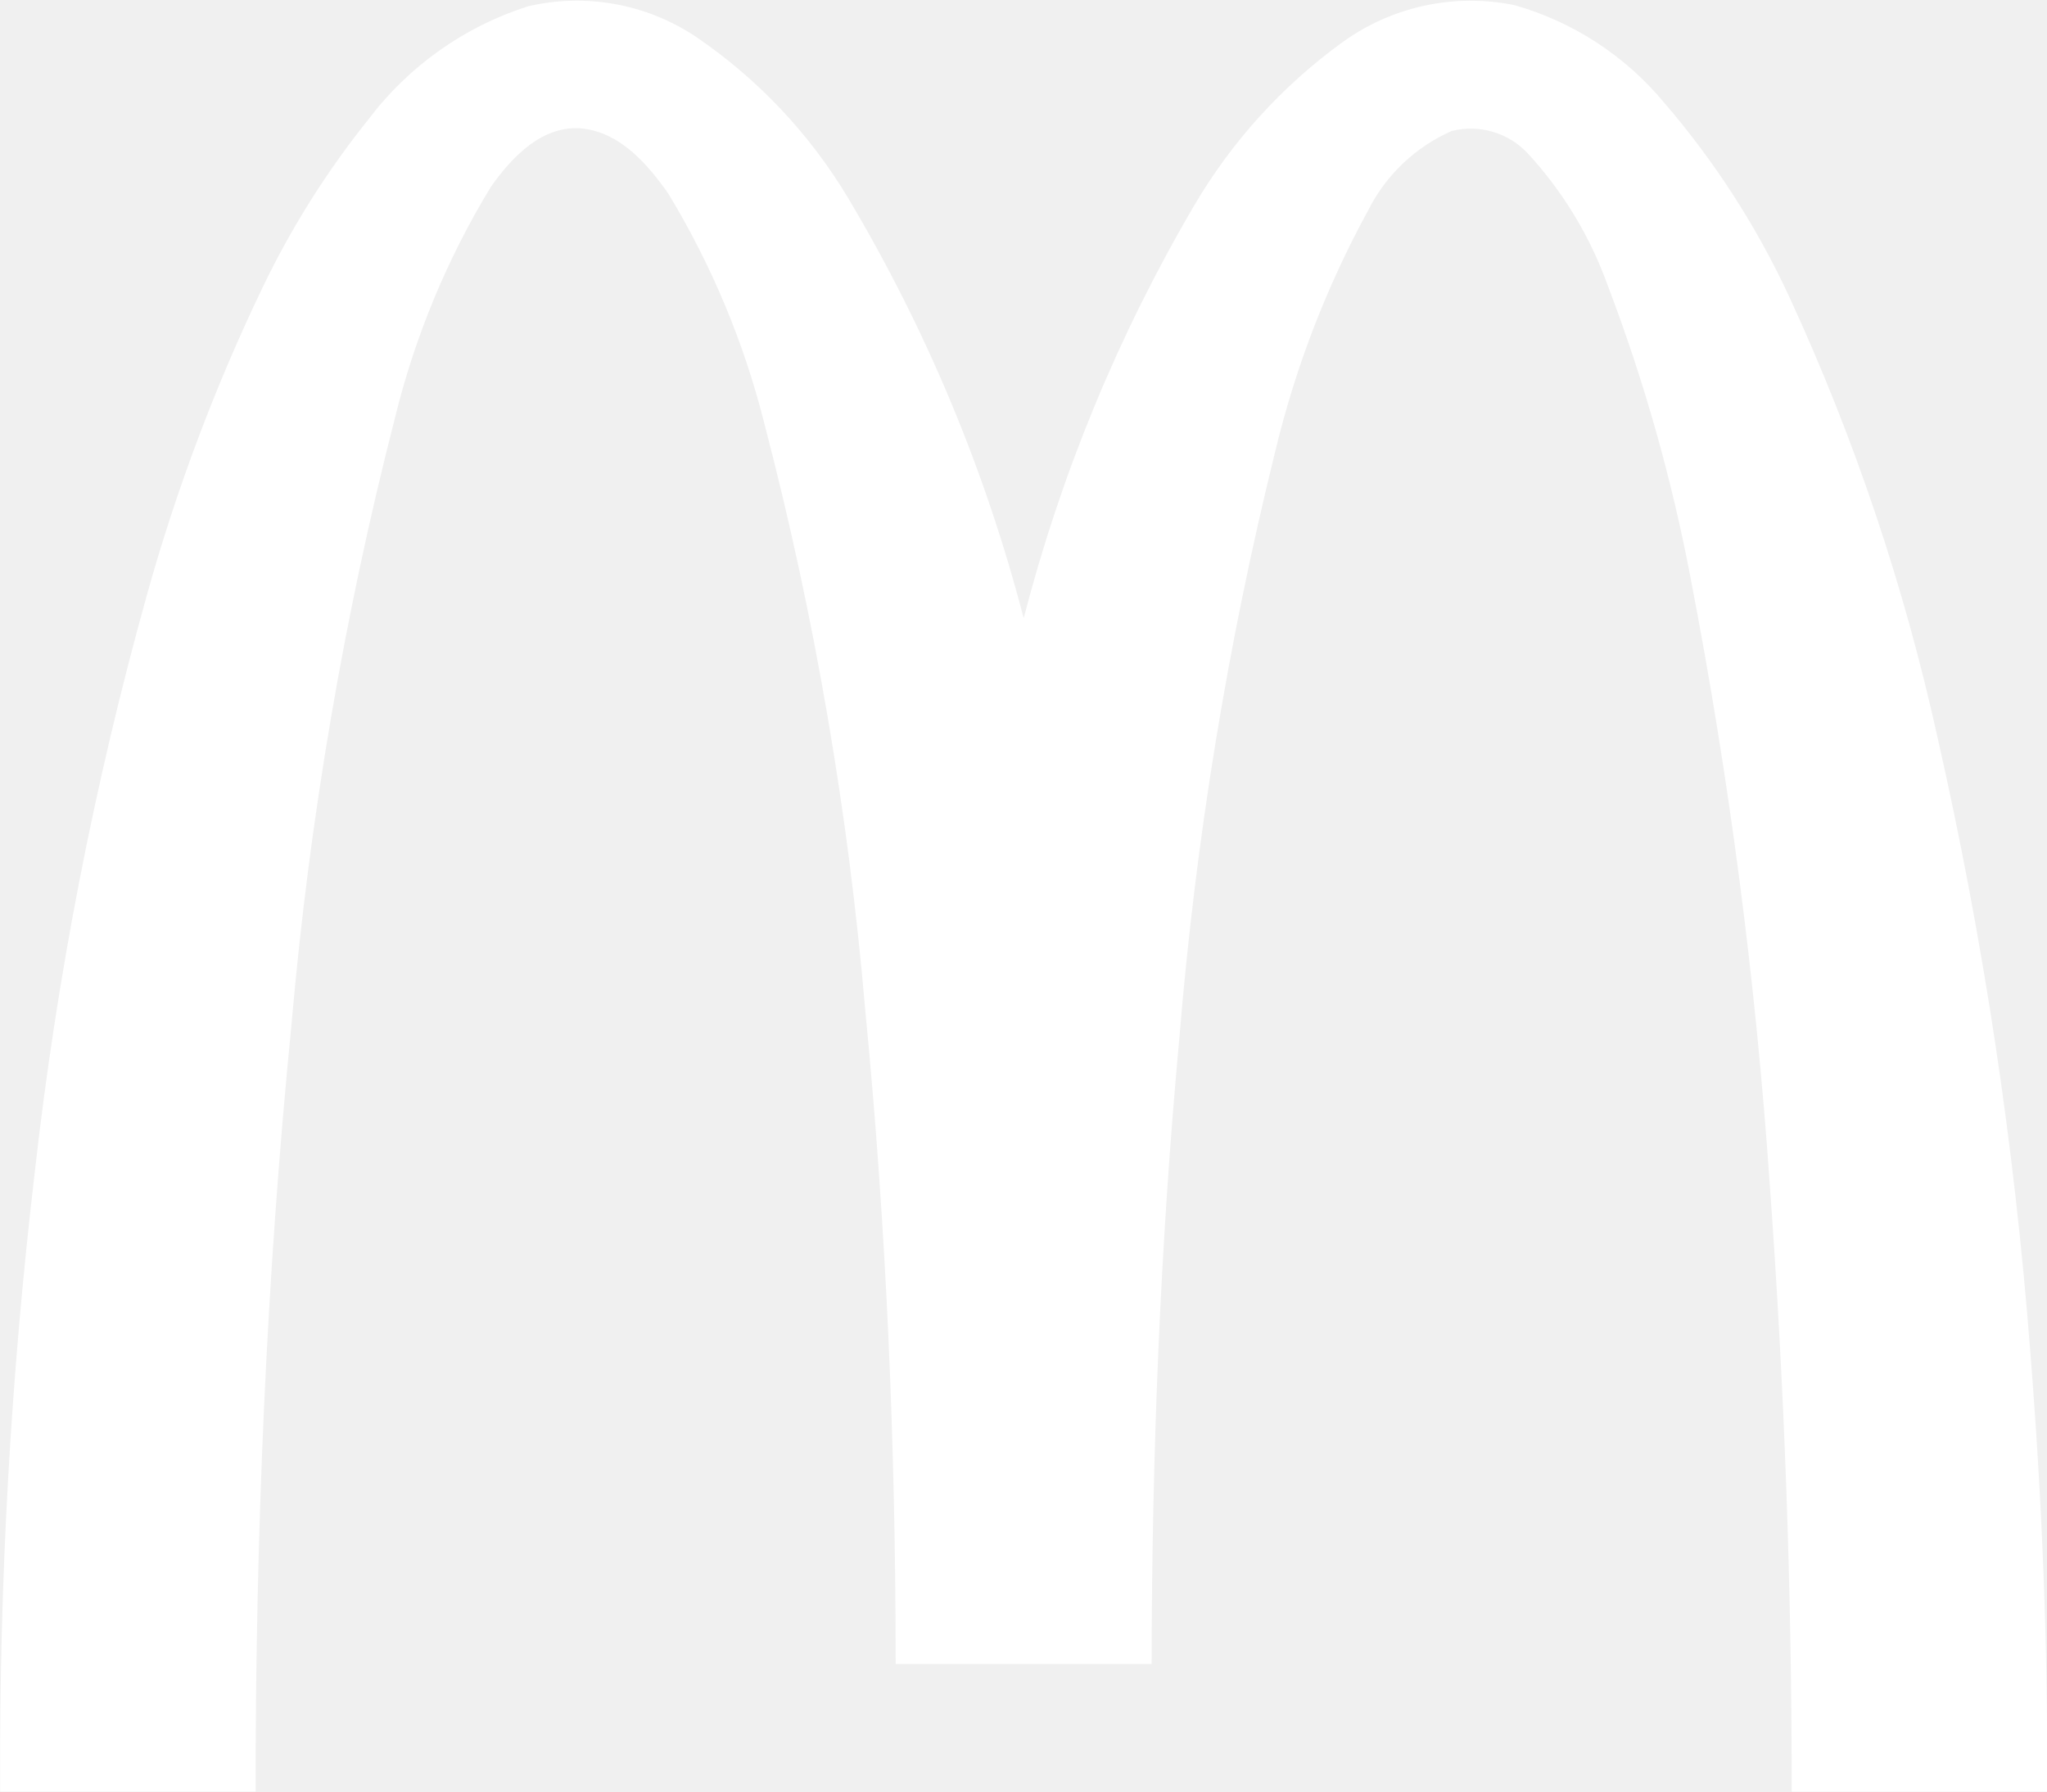
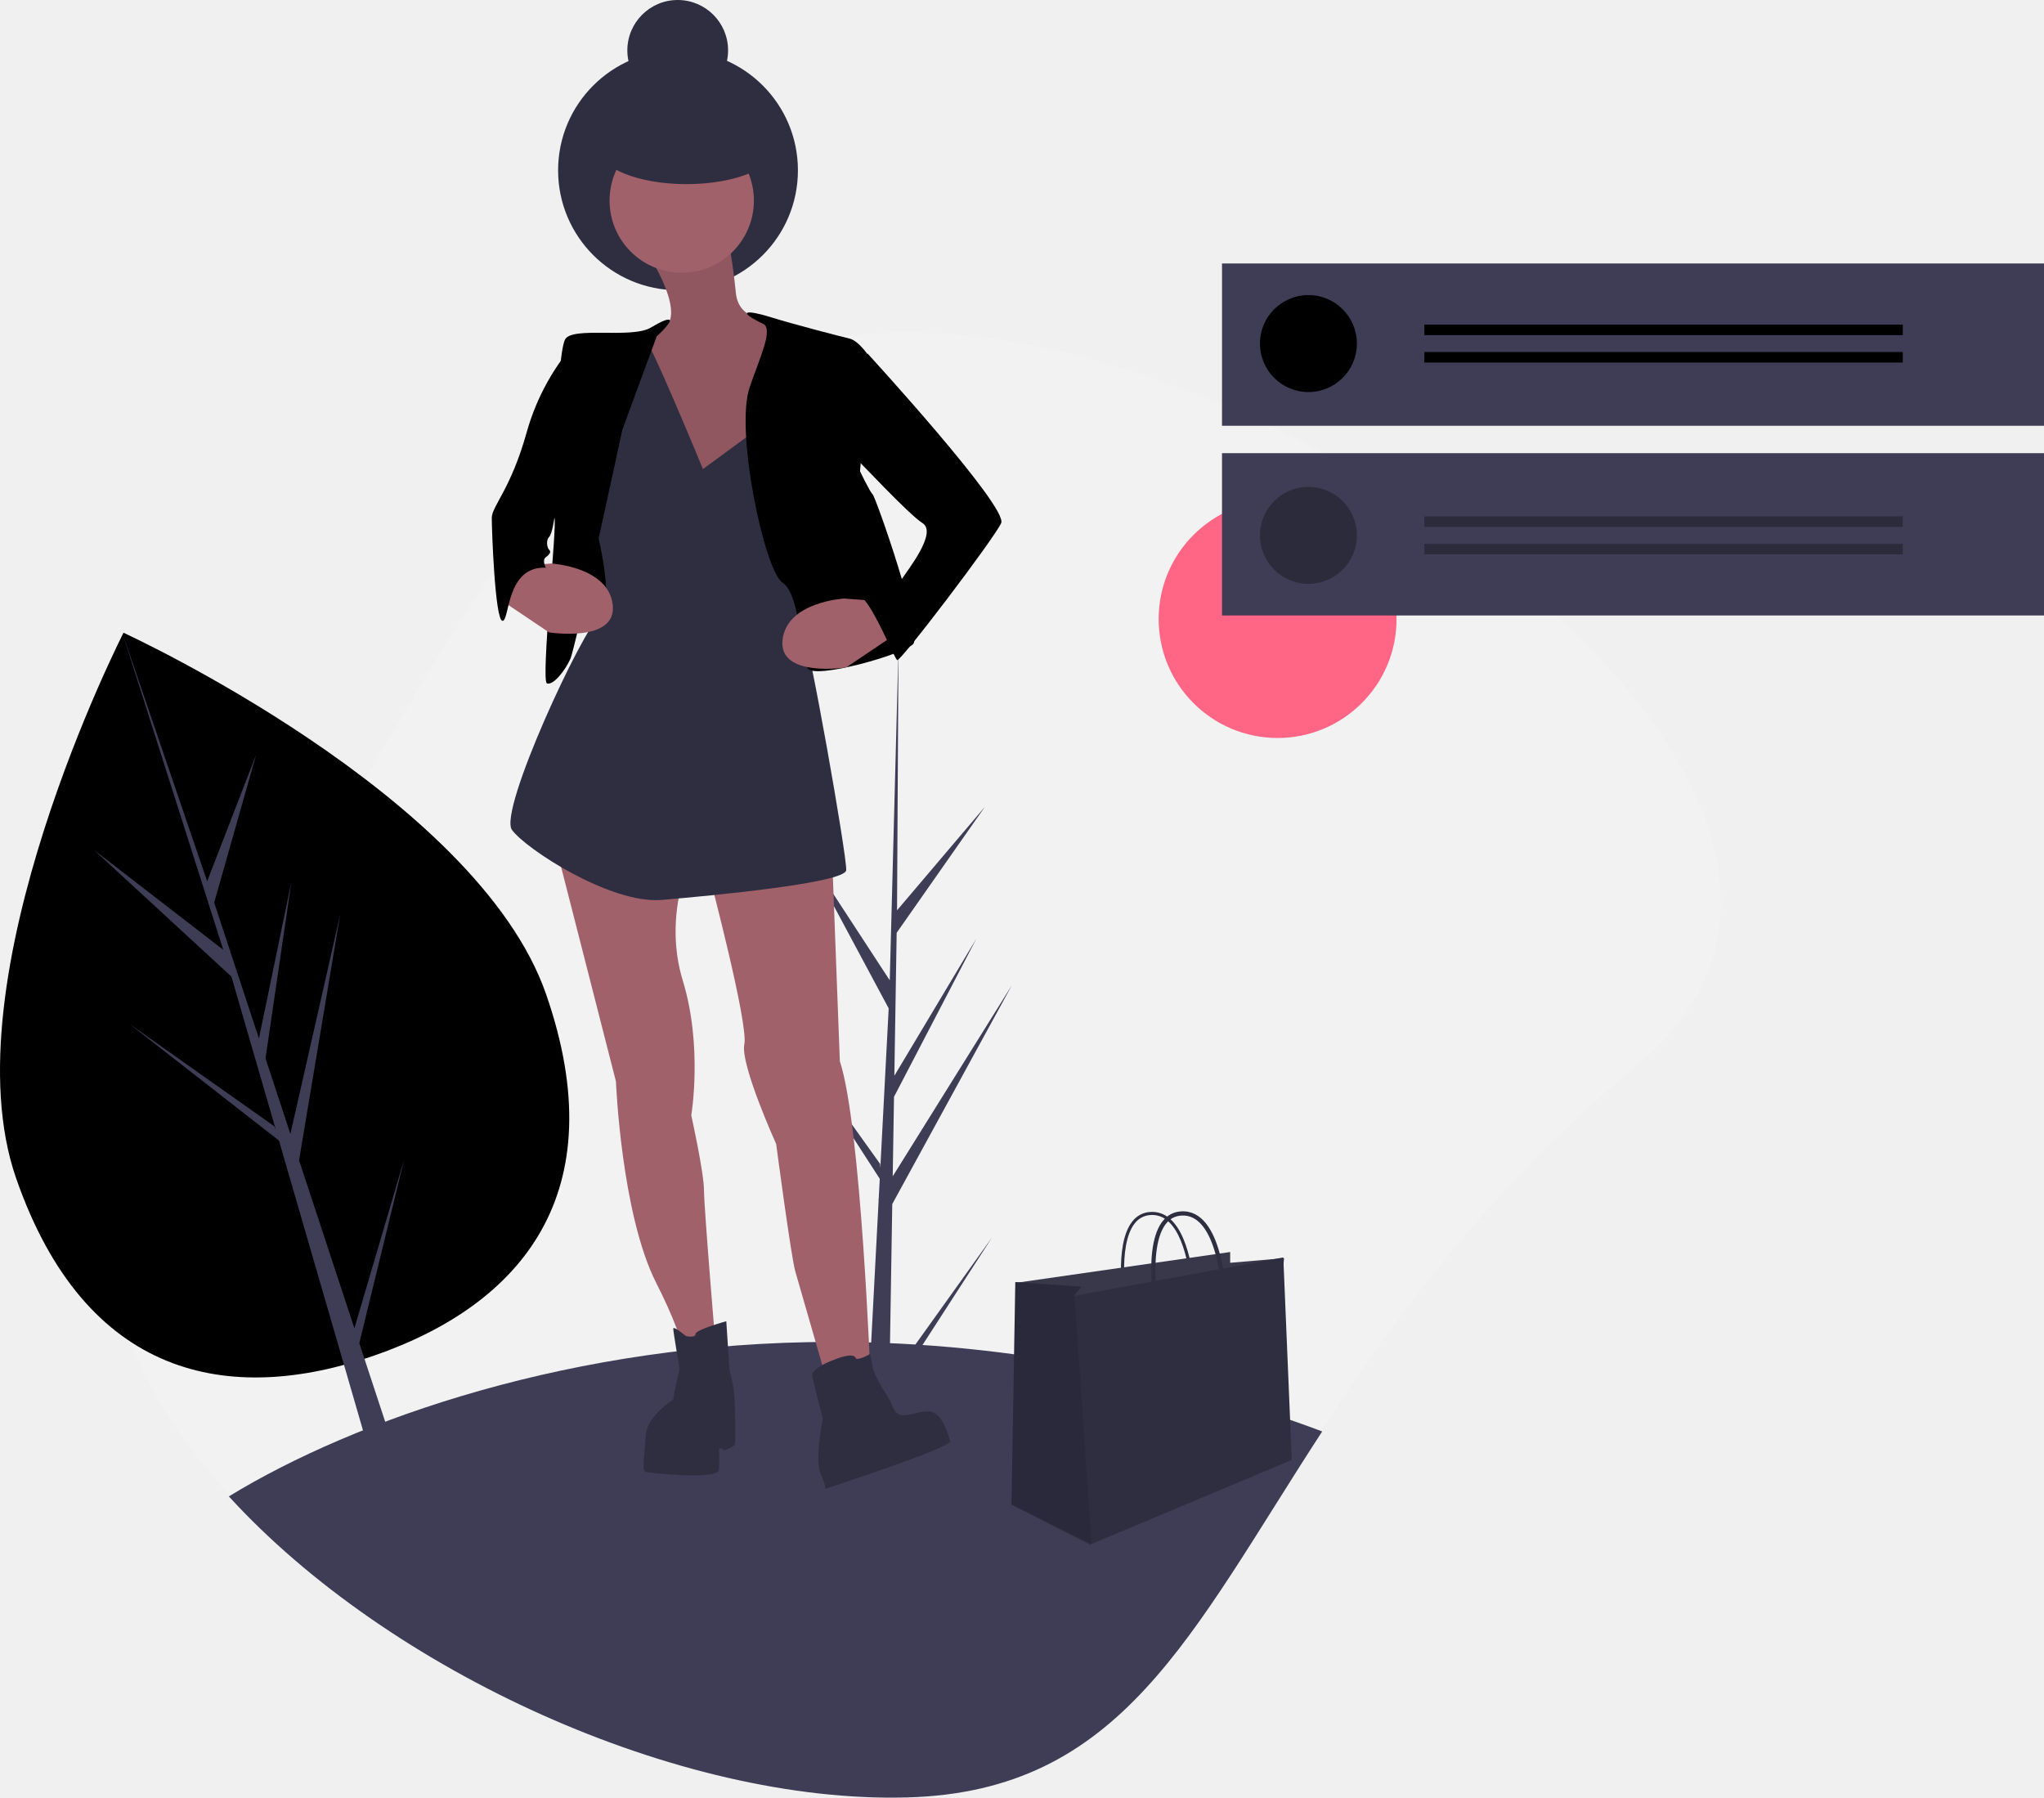
- <svg xmlns="http://www.w3.org/2000/svg" width="82.047" height="71.837" viewBox="0 0 82.047 71.837">
-   <g id="Group_1" data-name="Group 1" transform="translate(-322.496 -213.513)">
-     <path id="Path_1" data-name="Path 1" d="M343.663,213.765a8.59,8.59,0,0,1,6.714,1.214,20.608,20.608,0,0,1,6.129,6.5,64.635,64.635,0,0,1,7.021,16.819,64.6,64.6,0,0,1,6.837-16.551,21.561,21.561,0,0,1,5.938-6.54,8.778,8.778,0,0,1,6.9-1.487,12.081,12.081,0,0,1,6,3.914,33.535,33.535,0,0,1,5.021,7.8,86.811,86.811,0,0,1,5.936,17.659,169.907,169.907,0,0,1,3.715,24.622c.467,5.862.713,11.743.671,17.623-3.412.005-6.823,0-10.235,0q.005-12.2-.882-24.383a200.5,200.5,0,0,0-3.167-24.251,69.287,69.287,0,0,0-3.324-11.746,15.577,15.577,0,0,0-3.171-5.258,3.125,3.125,0,0,0-3.083-.936,6.823,6.823,0,0,0-3.346,3.176,39.19,39.19,0,0,0-3.737,9.709,148.4,148.4,0,0,0-3.835,23.5c-.772,8.334-1.1,16.706-1.11,25.074q-5.13,0-10.26,0c0-8.732-.368-17.466-1.213-26.158a140.527,140.527,0,0,0-4.039-23.533,33.61,33.61,0,0,0-3.859-9.255c-.826-1.174-1.9-2.423-3.413-2.609-1.612-.179-2.853,1.132-3.7,2.336a32.774,32.774,0,0,0-3.843,9.257,150.444,150.444,0,0,0-4.147,24.307c-1.014,10.222-1.445,20.5-1.44,30.767q-5.12,0-10.238,0a203.151,203.151,0,0,1,1.388-24.843,147.593,147.593,0,0,1,4.5-23.151,75.054,75.054,0,0,1,4.629-12.3,34.821,34.821,0,0,1,4.235-6.731A12.938,12.938,0,0,1,343.663,213.765Z" transform="translate(0)" fill="#fff" />
-   </g>
+ <svg xmlns="http://www.w3.org/2000/svg" id="eb3a4a93-056e-488a-be53-b20ba157a3d0" data-name="Layer 1" width="969.794" height="852.859" viewBox="0 0 969.794 852.859">
+   <path d="M892.556,528.268C821.645,587.428,777.312,648.011,742.433,701.654c-62.879,96.677-95.077,170.84-196.898,173.635-108.667,2.982-246.156-59.929-321.856-142.819-57.778-63.243-79.576-138.102-25.164-204.202C324.232,375.538,353.884,181.248,545.535,181.248S1039.728,405.502,892.556,528.268Z" transform="translate(-115.1032 -23.57053)" fill="#f2f2f2" />
+   <circle cx="606.173" cy="293.692" r="56.433" fill="#ff6584" />
+   <path d="M374.18,495.199c32.904,94.676-11.89,147.294-81.319,171.424S155.66,677.256,122.756,582.58s50.949-258.809,50.949-258.809S341.276,400.523,374.18,495.199Z" transform="translate(-115.1032 -23.57053)" fill="#000000" />
+   <polygon points="168.145 630.161 141.895 550.479 161.408 433.831 137.777 537.979 125.973 502.15 138.253 418.396 122.85 492.669 122.85 492.669 101.621 428.23 121.542 358.025 98.283 418.097 58.098 300.376 108.069 457.339 106.175 450.805 44.583 403.239 109.811 463.347 130.936 536.212 130.165 534.351 61.309 485.699 132.356 541.111 134.998 550.223 134.961 550.387 135.255 551.108 188.852 735.974 201.55 731.56 170.481 637.25 191.797 549.935 168.145 630.161" fill="#3f3d56" />
+   <polygon points="421.981 655.128 423.343 571.244 480.069 467.467 423.557 558.085 424.17 520.367 463.265 445.286 424.332 510.386 424.332 510.386 425.434 442.549 467.298 382.775 425.607 431.882 426.296 307.493 421.969 472.161 422.324 465.368 379.761 400.218 421.642 478.408 417.676 554.171 417.558 552.16 368.49 483.599 417.409 559.264 416.913 568.738 416.824 568.881 416.865 569.659 406.803 761.874 420.247 761.874 421.859 662.591 470.659 587.112 421.981 655.128" fill="#3f3d56" />
+   <path d="M742.433,702.693c-62.879,96.677-95.077,170.84-196.898,173.635-108.667,2.982-246.156-59.929-321.856-142.819,59.461-36.323,163.692-73.29,286.531-73.29C597.453,660.219,679.138,678.869,742.433,702.693Z" transform="translate(-115.1032 -23.57053)" fill="#3f3d56" />
+   <path d="M406.46,315.522s11.28,8.066,16.474-7.518S426.052,291.38,426.052,291.38h-12.468Z" transform="translate(-115.1032 -23.57053)" fill="#000000" />
+   <path d="M406.46,315.522s11.28,8.066,16.474-7.518S426.052,291.38,426.052,291.38h-12.468Z" transform="translate(-115.1032 -23.57053)" opacity="0.1" />
+   <circle cx="321.691" cy="80.809" r="56.893" fill="#2f2e41" />
+   <polygon points="273.105 250.734 270.587 295.544 306.334 296.551 300.293 227.574 278.643 226.567 273.105 250.734" fill="#000000" />
+   <polygon points="273.105 250.734 270.587 295.544 306.334 296.551 300.293 227.574 278.643 226.567 273.105 250.734" opacity="0.1" />
+   <path d="M379.145,426.356l28.195,110.263s2.517,62.935,19.132,95.662,14.098,41.789,14.098,41.789l14.601-5.538s-6.042-71.494-6.042-80.054S443.087,552.73,443.087,552.73s5.538-32.726-4.028-63.942,4.028-58.907,4.028-58.907Z" transform="translate(-115.1032 -23.57053)" fill="#a0616a" />
+   <path d="M451.646,438.943s18.629,70.488,16.615,80.054S483.366,566.324,483.366,566.324s7.049,53.369,9.063,60.418S508.54,682.628,508.54,682.628l19.636-4.028s-4.531-121.339-14.601-151.548l-3.524-93.144Z" transform="translate(-115.1032 -23.57053)" fill="#a0616a" />
+   <path d="M440.57,657.454s-6.042-5.035-6.042-3.524,3.021,19.132,3.021,19.132-2.517,10.07-3.021,14.601c0,0-12.587,7.552-13.091,17.118s-2.014,16.615,0,17.118,34.237,4.028,34.74-1.007a57.816,57.816,0,0,0,0-10.07h2.014v1.007s5.035-1.51,5.538-3.021,0-19.132,0-19.132a63.749,63.749,0,0,0-2.517-16.111l-1.51-23.16s-14.601,4.028-14.601,6.042S440.57,657.454,440.57,657.454Z" transform="translate(-115.1032 -23.57053)" fill="#2f2e41" />
+   <path d="M521.127,668.027s0-3.021-8.559,0-12.587,6.042-12.084,8.559,5.035,20.139,5.035,20.139-4.028,19.132-1.007,26.181,2.014,7.049,2.014,7.049,60.418-19.636,59.411-22.657-3.524-13.594-10.07-14.098-14.098,5.538-17.118-2.014-6.545-9.566-9.566-18.629c0,0-1.007-7.049-1.51-6.545S522.134,669.034,521.127,668.027Z" transform="translate(-115.1032 -23.57053)" fill="#2f2e41" />
+   <path d="M423.955,146.42s17.622,27.692,5.035,33.733-13.594,3.524-13.594,3.524l8.056,59.411,25.174,17.118,35.244-34.237,1.007-1.51,3.524-40.782-4.531-8.559s-18.125,2.517-19.636-12.587-3.524-24.671-3.524-24.671Z" transform="translate(-115.1032 -23.57053)" fill="#a0616a" />
+   <path d="M423.955,146.42s17.622,27.692,5.035,33.733-13.594,3.524-13.594,3.524l8.056,59.411,25.174,17.118,35.244-34.237,1.007-1.51,3.524-40.782-4.531-8.559s-18.125,2.517-19.636-12.587-3.524-24.671-3.524-24.671Z" transform="translate(-115.1032 -23.57053)" opacity="0.1" />
+   <circle cx="323.453" cy="95.158" r="34.237" fill="#a0616a" />
+   <path d="M448.626,246.109s-26.263-63.823-28.78-63.823-15.585,9.351-15.585,9.351l-7.493,77.632s11.077,40.279,3.021,46.32-48.334,92.641-41.789,101.703,46.824,35.244,70.991,33.23,87.102-8.056,87.606-14.098-18.125-111.773-20.643-113.283,3.524-28.698,3.524-28.698L495.449,190.726l-6.042-14.098-18.125,52.866Z" transform="translate(-115.1032 -23.57053)" fill="#2f2e41" />
+   <path d="M426.697,183.132c10.345-9.5,6.804-9.936-2.779-4.16-9.065,5.464-37.518-.743-40.745,5.713-4.028,8.056-6.545,82.571-5.035,84.585s-6.545,77.536-3.524,78.543,8.559-6.042,11.077-11.58S410.361,227.481,410.361,227.481Z" transform="translate(-115.1032 -23.57053)" fill="#000000" />
+   <path d="M477.204,177.24c-13.251-6.42-7.816-6.777,4.228-2.997,9.527,2.99,33.087,9.141,36.674,9.938,4.531,1.007,10.573,9.566,10.07,10.573s-5.035,52.362-5.035,52.362,4.531,9.566,6.042,11.077,24.167,65.956,19.132,70.991S501.995,345.799,498.47,340.764s-3.524-35.244-12.084-40.782-22.657-71.998-15.608-92.641C475.522,193.451,482.176,179.649,477.204,177.24Z" transform="translate(-115.1032 -23.57053)" fill="#000000" />
+   <path d="M539.756,324.653l-23.15,15.552s-32.233,5.091-30.219-13.034,29.202-19.636,29.202-19.636l13.594,1.007Z" transform="translate(-115.1032 -23.57053)" fill="#a0616a" />
+   <path d="M352.46,308.038l23.15,15.552s32.233,5.091,30.219-13.034-29.202-19.636-29.202-19.636l-13.594,1.007Z" transform="translate(-115.1032 -23.57053)" fill="#a0616a" />
+   <path d="M389.718,184.181a109.775,109.775,0,0,0-24.671,44.306c-7.552,27.188-16.615,35.244-16.615,40.782s1.51,48.334,5.035,48.838,1.51-26.181,20.643-25.174c0,0-2.014-3.524,0-5.035s2.517-2.517,1.51-3.524-1.51-4.531,0-6.042,2.517-9.063,2.517-9.063l4.028-1.51Z" transform="translate(-115.1032 -23.57053)" fill="#000000" />
+   <ellipse cx="325.718" cy="70.235" rx="41.789" ry="17.118" fill="#2f2e41" />
+   <path d="M526.665,191.23s66.963,73.005,63.439,80.557-47.831,65.956-49.341,64.949-13.091-30.209-18.125-30.209c0,0,17.543-3.888,20.351-8.238s16.906-21.971,9.858-26.503-30.209-29.705-31.719-30.712S526.665,191.23,526.665,191.23Z" transform="translate(-115.1032 -23.57053)" fill="#000000" />
+   <circle cx="321.546" cy="23.897" r="23.897" fill="#2f2e41" />
+   <rect x="579.794" y="125" width="390" height="77" fill="#3f3d56" />
+   <rect x="579.794" y="215" width="390" height="77" fill="#3f3d56" />
+   <circle cx="620.794" cy="163" r="23" fill="#000000" />
+   <rect x="675.794" y="154" width="227" height="5" fill="#000000" />
+   <rect x="675.794" y="167" width="227" height="5" fill="#000000" />
+   <circle cx="620.794" cy="254" r="23" fill="#000000" opacity="0.3" />
+   <rect x="675.794" y="245" width="227" height="5" fill="#000000" opacity="0.3" />
+   <rect x="675.794" y="258" width="227" height="5" fill="#000000" opacity="0.3" />
+   <path d="M648.357,643.271c-.202-1.173-4.852-28.853,3.894-40.083a11.486,11.486,0,0,1,8.462-4.616,12.592,12.592,0,0,1,9.643,3.353c10.517,9.39,11.565,34.995,11.605,36.08l-1.46.053c-.01-.26-1.065-26.069-11.119-35.043a11.167,11.167,0,0,0-8.556-2.985,10.077,10.077,0,0,0-7.421,4.056c-8.35,10.721-3.656,38.657-3.607,38.938Z" transform="translate(-115.1032 -23.57053)" fill="#2f2e41" />
+   <polygon points="485.743 612.999 482.089 608.615 583.666 593.999 583.666 599.115 609.243 596.922 600.474 687.538 497.435 686.076 485.743 612.999" fill="#2f2e41" />
+   <polygon points="485.743 612.999 482.089 608.615 583.666 593.999 583.666 599.115 609.243 596.922 600.474 687.538 497.435 686.076 485.743 612.999" fill="#fff" opacity="0.05" />
+   <polygon points="612.897 692.653 517.955 732.517 517.166 732.846 479.897 713.846 481.724 608.249 513.147 610.442 509.493 614.826 510.282 614.68 608.878 596.557 612.897 692.653" fill="#2f2e41" />
+   <polygon points="517.955 732.517 479.897 713.846 481.724 608.249 513.147 610.442 509.493 614.826 510.282 614.68 509.858 615.192 517.955 732.517" opacity="0.1" />
+   <path d="M663.692,643.147s-7.308-42.385,11.692-43.846,20.462,38.731,20.462,38.731" transform="translate(-115.1032 -23.57053)" fill="none" stroke="#2f2e41" stroke-miterlimit="10" stroke-width="2" />
</svg>
